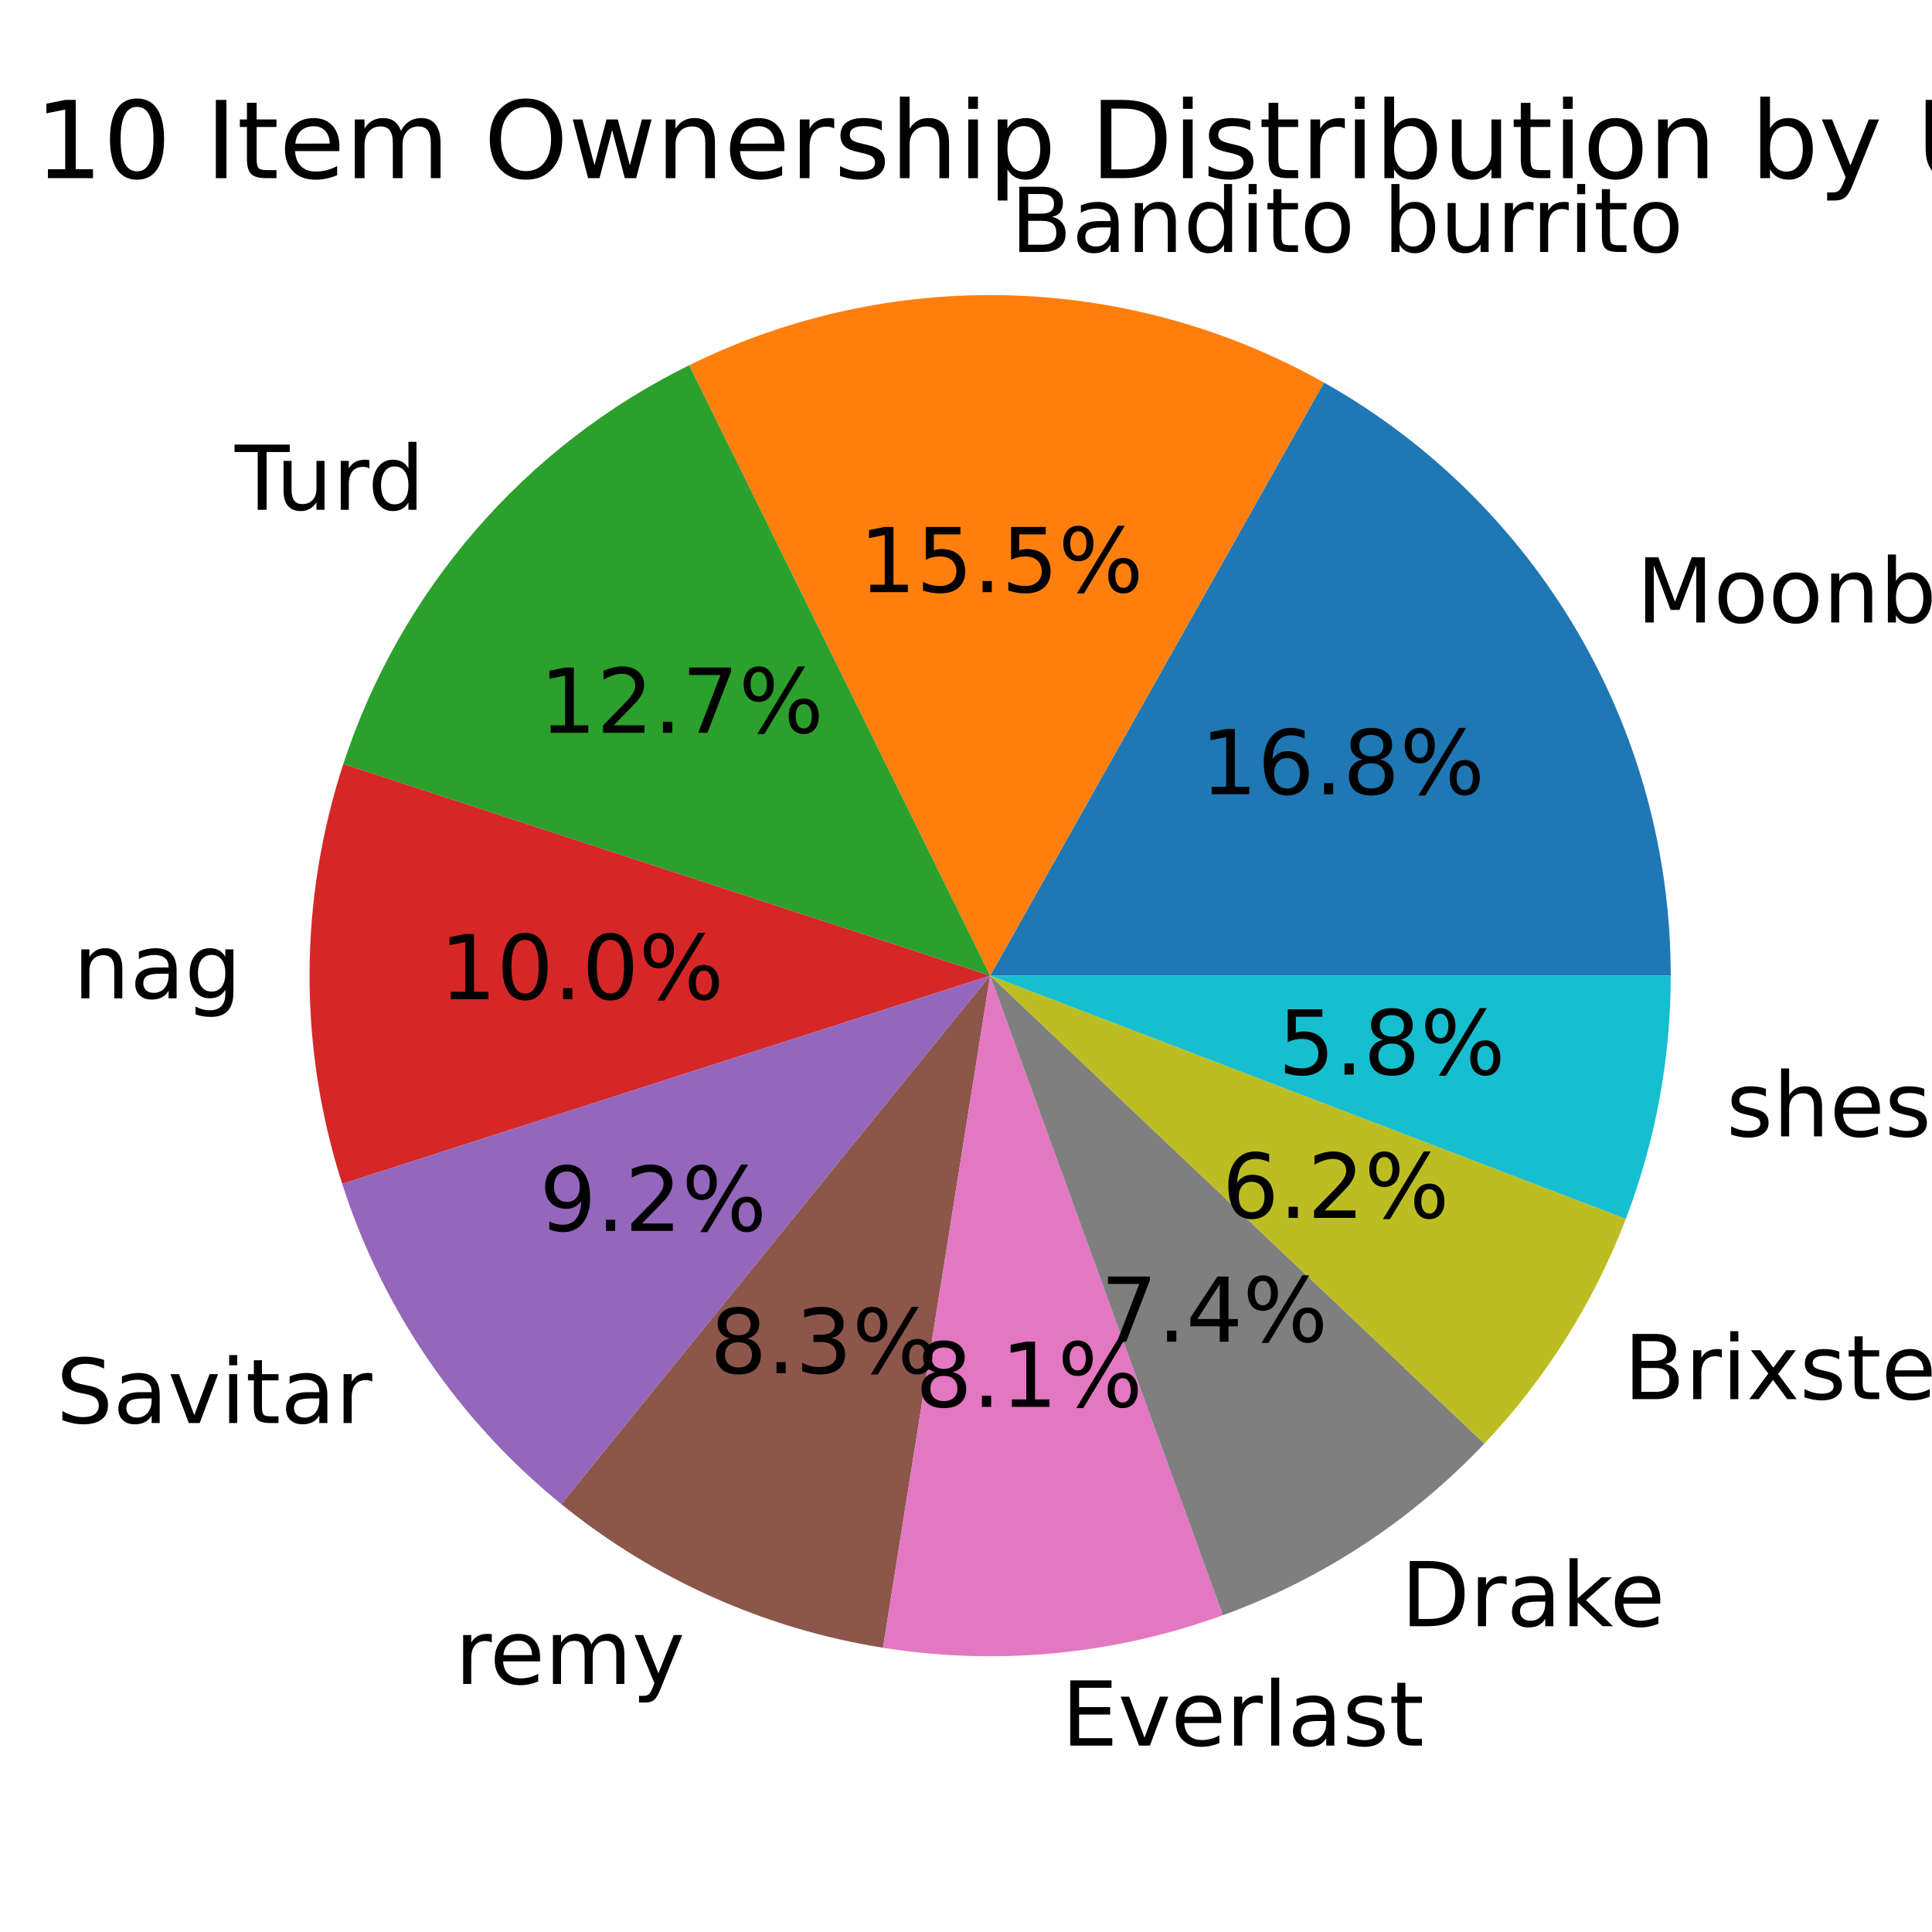
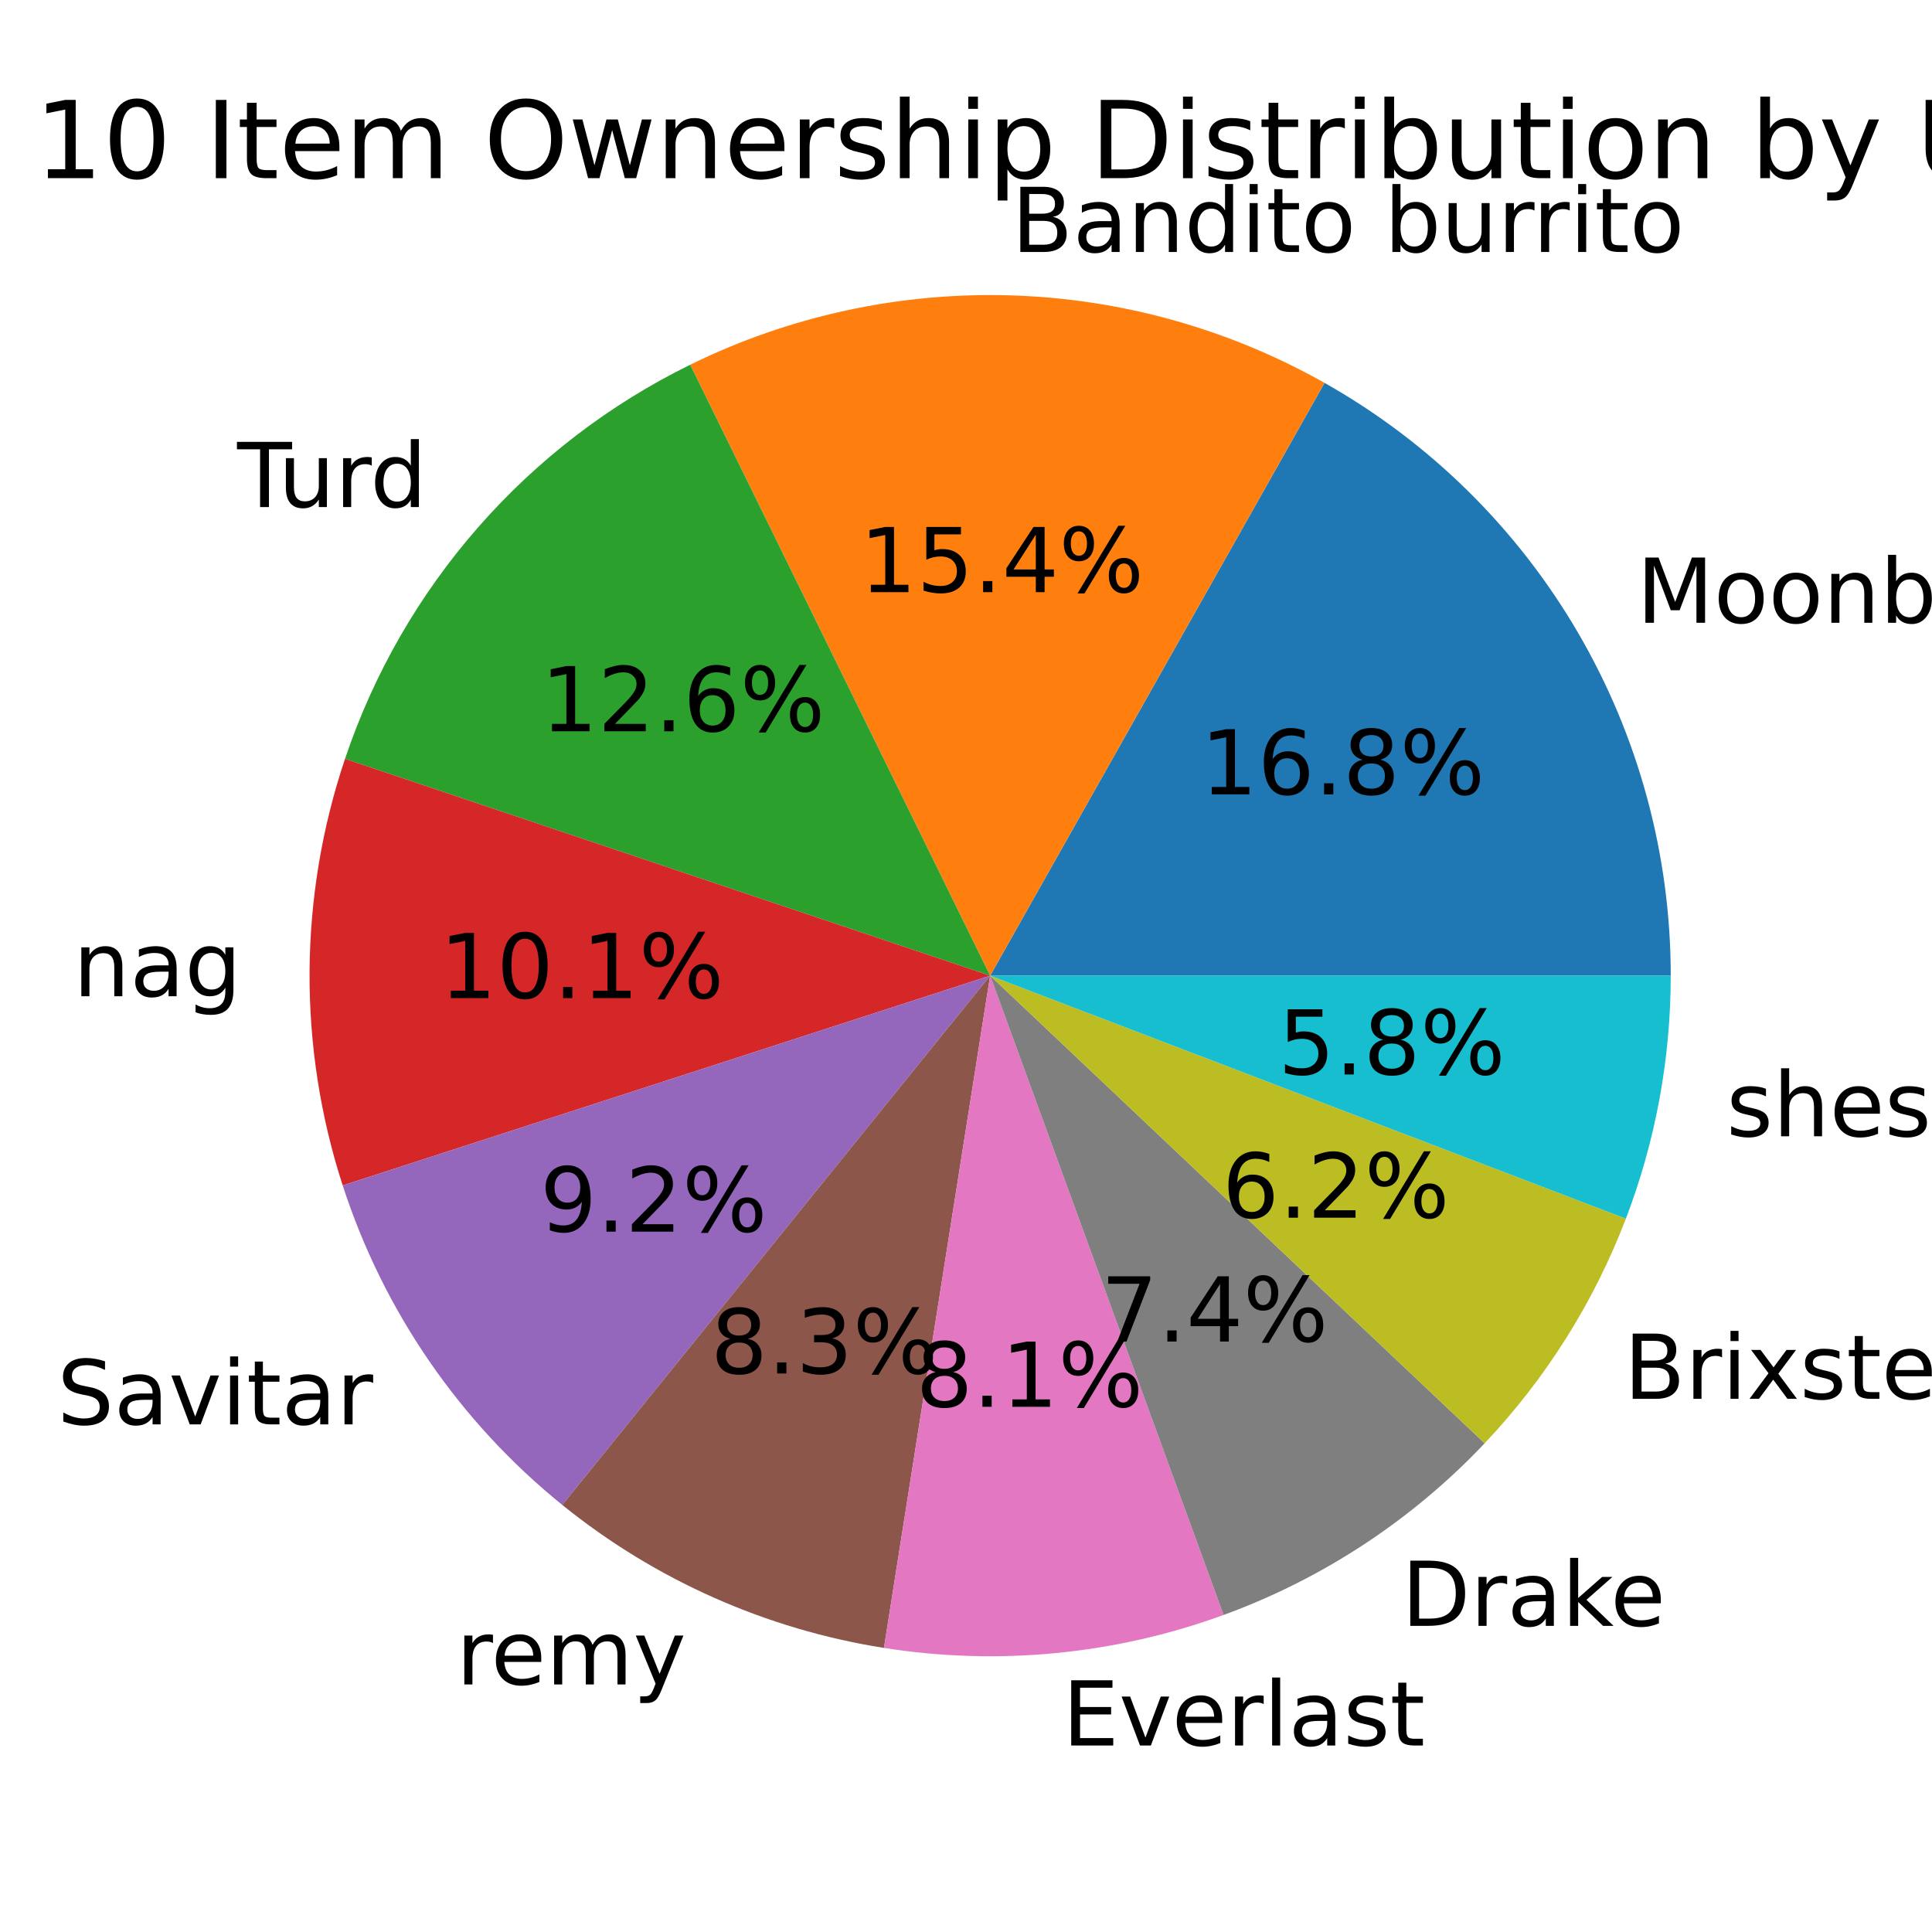
<svg xmlns="http://www.w3.org/2000/svg" xmlns:xlink="http://www.w3.org/1999/xlink" width="216pt" height="216pt" viewBox="0 0 216 216" version="1.1">
  <defs>
    <style type="text/css">*{stroke-linejoin: round; stroke-linecap: butt}</style>
  </defs>
  <g id="figure_1">
    <g id="patch_1">
      <path d="M 0 216  L 216 216  L 216 0  L 0 0  z " style="fill: #ffffff" />
    </g>
    <g id="axes_1">
      <g id="patch_2">
-         <path d="M 186.791 109.08  C 186.791 95.584 183.2 82.327 176.388 70.676  C 169.576 59.024 159.786 49.393 148.024 42.772  L 110.7 109.08  z " style="fill: #1f77b4" />
+         <path d="M 186.791 109.08  C 186.791 95.595 183.206 82.35 176.406 70.706  C 169.605 59.062 159.83 49.432 148.085 42.807  L 110.7 109.08  z " style="fill: #1f77b4" />
      </g>
      <g id="patch_3">
-         <path d="M 148.024 42.772  C 137.243 36.703 125.142 33.355 112.775 33.017  C 100.407 32.68 88.142 35.364 77.046 40.836  L 110.7 109.08  z " style="fill: #ff7f0e" />
+         <path d="M 148.085 42.807  C 137.319 36.733 125.233 33.374 112.877 33.02  C 100.52 32.667 88.262 35.329 77.166 40.777  L 110.7 109.08  z " style="fill: #ff7f0e" />
      </g>
      <g id="patch_4">
-         <path d="M 77.046 40.836  C 67.959 45.317 59.858 51.569 53.219 59.223  C 46.58 66.876 41.537 75.78 38.385 85.409  L 110.7 109.08  z " style="fill: #2ca02c" />
+         <path d="M 77.166 40.777  C 68.142 45.208 60.084 51.383 53.461 58.946  C 46.837 66.508 41.777 75.309 38.574 84.838  L 110.7 109.08  z " style="fill: #2ca02c" />
      </g>
      <g id="patch_5">
-         <path d="M 38.385 85.409  C 35.905 92.984 34.631 100.902 34.609 108.872  C 34.588 116.843 35.818 124.768 38.257 132.356  L 110.7 109.08  z " style="fill: #d62728" />
+         <path d="M 38.574 84.838  C 35.993 92.519 34.654 100.563 34.61 108.665  C 34.566 116.768 35.816 124.826 38.314 132.534  L 110.7 109.08  z " style="fill: #d62728" />
      </g>
      <g id="patch_6">
-         <path d="M 38.257 132.356  C 40.503 139.349 43.751 145.98 47.898 152.041  C 52.044 158.103 57.047 163.533 62.75 168.161  L 110.7 109.08  z " style="fill: #9467bd" />
+         <path d="M 38.314 132.534  C 40.576 139.515 43.836 146.132 47.992 152.18  C 52.149 158.227 57.159 163.642 62.865 168.255  L 110.7 109.08  z " style="fill: #9467bd" />
      </g>
      <g id="patch_7">
-         <path d="M 62.75 168.161  C 67.913 172.352 73.603 175.847 79.675 178.559  C 85.747 181.27 92.148 183.174 98.715 184.221  L 110.7 109.08  z " style="fill: #8c564b" />
+         <path d="M 62.865 168.255  C 68.032 172.432 73.724 175.914 79.795 178.612  C 85.866 181.311 92.265 183.202 98.827 184.239  L 110.7 109.08  z " style="fill: #8c564b" />
      </g>
      <g id="patch_8">
-         <path d="M 98.715 184.221  C 105.076 185.236 111.54 185.438 117.952 184.825  C 124.364 184.211 130.672 182.785 136.725 180.582  L 110.7 109.08  z " style="fill: #e377c2" />
+         <path d="M 98.827 184.239  C 105.184 185.243 111.643 185.437 118.049 184.815  C 124.454 184.194 130.755 182.762 136.8 180.554  L 110.7 109.08  z " style="fill: #e377c2" />
      </g>
      <g id="patch_9">
-         <path d="M 136.725 180.582  C 142.256 178.569 147.534 175.921 152.455 172.691  C 157.375 169.461 161.905 165.671 165.951 161.397  L 110.7 109.08  z " style="fill: #7f7f7f" />
+         <path d="M 136.8 180.554  C 142.324 178.537 147.596 175.886 152.509 172.655  C 157.423 169.424 161.945 165.634 165.986 161.361  L 110.7 109.08  z " style="fill: #7f7f7f" />
      </g>
      <g id="patch_10">
-         <path d="M 165.951 161.397  C 169.378 157.778 172.441 153.831 175.096 149.613  C 177.751 145.395 179.986 140.926 181.767 136.271  L 110.7 109.08  z " style="fill: #bcbd22" />
+         <path d="M 165.986 161.361  C 169.407 157.743 172.466 153.797 175.116 149.582  C 177.767 145.366 179.997 140.9 181.775 136.249  L 110.7 109.08  z " style="fill: #bcbd22" />
      </g>
      <g id="patch_11">
-         <path d="M 181.767 136.271  C 183.424 131.94 184.682 127.466 185.524 122.906  C 186.367 118.345 186.791 113.718 186.791 109.08  L 110.7 109.08  z " style="fill: #17becf" />
+         <path d="M 181.775 136.249  C 183.43 131.92 184.685 127.45 185.526 122.894  C 186.368 118.337 186.791 113.713 186.791 109.08  L 110.7 109.08  z " style="fill: #17becf" />
      </g>
      <g id="matplotlib.axis_1" />
      <g id="matplotlib.axis_2" />
      <g id="text_1">
-         <g transform="translate(182.957 69.59465) scale(0.1 -0.1)">
+         <g transform="translate(182.9764 69.62781) scale(0.1 -0.1)">
          <defs>
            <path id="DejaVuSans-4d" d="M 628 4666  L 1569 4666  L 2759 1491  L 3956 4666  L 4897 4666  L 4897 0  L 4281 0  L 4281 4097  L 3078 897  L 2444 897  L 1241 4097  L 1241 0  L 628 0  L 628 4666  z " transform="scale(0.015625)" />
            <path id="DejaVuSans-6f" d="M 1959 3097  Q 1497 3097 1228 2736  Q 959 2375 959 1747  Q 959 1119 1226 758  Q 1494 397 1959 397  Q 2419 397 2687 759  Q 2956 1122 2956 1747  Q 2956 2369 2687 2733  Q 2419 3097 1959 3097  z M 1959 3584  Q 2709 3584 3137 3096  Q 3566 2609 3566 1747  Q 3566 888 3137 398  Q 2709 -91 1959 -91  Q 1206 -91 779 398  Q 353 888 353 1747  Q 353 2609 779 3096  Q 1206 3584 1959 3584  z " transform="scale(0.015625)" />
            <path id="DejaVuSans-6e" d="M 3513 2113  L 3513 0  L 2938 0  L 2938 2094  Q 2938 2591 2744 2837  Q 2550 3084 2163 3084  Q 1697 3084 1428 2787  Q 1159 2491 1159 1978  L 1159 0  L 581 0  L 581 3500  L 1159 3500  L 1159 2956  Q 1366 3272 1645 3428  Q 1925 3584 2291 3584  Q 2894 3584 3203 3211  Q 3513 2838 3513 2113  z " transform="scale(0.015625)" />
            <path id="DejaVuSans-62" d="M 3116 1747  Q 3116 2381 2855 2742  Q 2594 3103 2138 3103  Q 1681 3103 1420 2742  Q 1159 2381 1159 1747  Q 1159 1113 1420 752  Q 1681 391 2138 391  Q 2594 391 2855 752  Q 3116 1113 3116 1747  z M 1159 2969  Q 1341 3281 1617 3432  Q 1894 3584 2278 3584  Q 2916 3584 3314 3078  Q 3713 2572 3713 1747  Q 3713 922 3314 415  Q 2916 -91 2278 -91  Q 1894 -91 1617 61  Q 1341 213 1159 525  L 1159 0  L 581 0  L 581 4863  L 1159 4863  L 1159 2969  z " transform="scale(0.015625)" />
            <path id="DejaVuSans-6c" d="M 603 4863  L 1178 4863  L 1178 0  L 603 0  L 603 4863  z " transform="scale(0.015625)" />
            <path id="DejaVuSans-6d" d="M 3328 2828  Q 3544 3216 3844 3400  Q 4144 3584 4550 3584  Q 5097 3584 5394 3201  Q 5691 2819 5691 2113  L 5691 0  L 5113 0  L 5113 2094  Q 5113 2597 4934 2840  Q 4756 3084 4391 3084  Q 3944 3084 3684 2787  Q 3425 2491 3425 1978  L 3425 0  L 2847 0  L 2847 2094  Q 2847 2600 2669 2842  Q 2491 3084 2119 3084  Q 1678 3084 1418 2786  Q 1159 2488 1159 1978  L 1159 0  L 581 0  L 581 3500  L 1159 3500  L 1159 2956  Q 1356 3278 1631 3431  Q 1906 3584 2284 3584  Q 2666 3584 2933 3390  Q 3200 3197 3328 2828  z " transform="scale(0.015625)" />
          </defs>
          <use xlink:href="#DejaVuSans-4d" />
          <use xlink:href="#DejaVuSans-6f" x="86.279" />
          <use xlink:href="#DejaVuSans-6f" x="147.461" />
          <use xlink:href="#DejaVuSans-6e" x="208.643" />
          <use xlink:href="#DejaVuSans-62" x="272.021" />
          <use xlink:href="#DejaVuSans-6c" x="335.498" />
          <use xlink:href="#DejaVuSans-6f" x="363.281" />
          <use xlink:href="#DejaVuSans-6f" x="424.463" />
          <use xlink:href="#DejaVuSans-6d" x="485.645" />
        </g>
      </g>
      <g id="text_2">
-         <g transform="translate(134.2293 88.7968) scale(0.1 -0.1)">
+         <g transform="translate(134.2399 88.81489) scale(0.1 -0.1)">
          <defs>
            <path id="DejaVuSans-31" d="M 794 531  L 1825 531  L 1825 4091  L 703 3866  L 703 4441  L 1819 4666  L 2450 4666  L 2450 531  L 3481 531  L 3481 0  L 794 0  L 794 531  z " transform="scale(0.015625)" />
            <path id="DejaVuSans-36" d="M 2113 2584  Q 1688 2584 1439 2293  Q 1191 2003 1191 1497  Q 1191 994 1439 701  Q 1688 409 2113 409  Q 2538 409 2786 701  Q 3034 994 3034 1497  Q 3034 2003 2786 2293  Q 2538 2584 2113 2584  z M 3366 4563  L 3366 3988  Q 3128 4100 2886 4159  Q 2644 4219 2406 4219  Q 1781 4219 1451 3797  Q 1122 3375 1075 2522  Q 1259 2794 1537 2939  Q 1816 3084 2150 3084  Q 2853 3084 3261 2657  Q 3669 2231 3669 1497  Q 3669 778 3244 343  Q 2819 -91 2113 -91  Q 1303 -91 875 529  Q 447 1150 447 2328  Q 447 3434 972 4092  Q 1497 4750 2381 4750  Q 2619 4750 2861 4703  Q 3103 4656 3366 4563  z " transform="scale(0.015625)" />
            <path id="DejaVuSans-2e" d="M 684 794  L 1344 794  L 1344 0  L 684 0  L 684 794  z " transform="scale(0.015625)" />
            <path id="DejaVuSans-38" d="M 2034 2216  Q 1584 2216 1326 1975  Q 1069 1734 1069 1313  Q 1069 891 1326 650  Q 1584 409 2034 409  Q 2484 409 2743 651  Q 3003 894 3003 1313  Q 3003 1734 2745 1975  Q 2488 2216 2034 2216  z M 1403 2484  Q 997 2584 770 2862  Q 544 3141 544 3541  Q 544 4100 942 4425  Q 1341 4750 2034 4750  Q 2731 4750 3128 4425  Q 3525 4100 3525 3541  Q 3525 3141 3298 2862  Q 3072 2584 2669 2484  Q 3125 2378 3379 2068  Q 3634 1759 3634 1313  Q 3634 634 3220 271  Q 2806 -91 2034 -91  Q 1263 -91 848 271  Q 434 634 434 1313  Q 434 1759 690 2068  Q 947 2378 1403 2484  z M 1172 3481  Q 1172 3119 1398 2916  Q 1625 2713 2034 2713  Q 2441 2713 2670 2916  Q 2900 3119 2900 3481  Q 2900 3844 2670 4047  Q 2441 4250 2034 4250  Q 1625 4250 1398 4047  Q 1172 3844 1172 3481  z " transform="scale(0.015625)" />
            <path id="DejaVuSans-25" d="M 4653 2053  Q 4381 2053 4226 1822  Q 4072 1591 4072 1178  Q 4072 772 4226 539  Q 4381 306 4653 306  Q 4919 306 5073 539  Q 5228 772 5228 1178  Q 5228 1588 5073 1820  Q 4919 2053 4653 2053  z M 4653 2450  Q 5147 2450 5437 2106  Q 5728 1763 5728 1178  Q 5728 594 5436 251  Q 5144 -91 4653 -91  Q 4153 -91 3862 251  Q 3572 594 3572 1178  Q 3572 1766 3864 2108  Q 4156 2450 4653 2450  z M 1428 4353  Q 1159 4353 1004 4120  Q 850 3888 850 3481  Q 850 3069 1003 2837  Q 1156 2606 1428 2606  Q 1700 2606 1854 2837  Q 2009 3069 2009 3481  Q 2009 3884 1853 4118  Q 1697 4353 1428 4353  z M 4250 4750  L 4750 4750  L 1831 -91  L 1331 -91  L 4250 4750  z M 1428 4750  Q 1922 4750 2215 4408  Q 2509 4066 2509 3481  Q 2509 2891 2217 2550  Q 1925 2209 1428 2209  Q 931 2209 642 2551  Q 353 2894 353 3481  Q 353 4063 643 4406  Q 934 4750 1428 4750  z " transform="scale(0.015625)" />
          </defs>
          <use xlink:href="#DejaVuSans-31" />
          <use xlink:href="#DejaVuSans-36" x="63.623" />
          <use xlink:href="#DejaVuSans-2e" x="127.246" />
          <use xlink:href="#DejaVuSans-38" x="159.033" />
          <use xlink:href="#DejaVuSans-25" x="222.656" />
        </g>
      </g>
      <g id="text_3">
-         <g transform="translate(112.9823 28.1705) scale(0.1 -0.1)">
+         <g transform="translate(113.0943 28.17363) scale(0.1 -0.1)">
          <defs>
            <path id="DejaVuSans-42" d="M 1259 2228  L 1259 519  L 2272 519  Q 2781 519 3026 730  Q 3272 941 3272 1375  Q 3272 1813 3026 2020  Q 2781 2228 2272 2228  L 1259 2228  z M 1259 4147  L 1259 2741  L 2194 2741  Q 2656 2741 2882 2914  Q 3109 3088 3109 3444  Q 3109 3797 2882 3972  Q 2656 4147 2194 4147  L 1259 4147  z M 628 4666  L 2241 4666  Q 2963 4666 3353 4366  Q 3744 4066 3744 3513  Q 3744 3084 3544 2831  Q 3344 2578 2956 2516  Q 3422 2416 3680 2098  Q 3938 1781 3938 1306  Q 3938 681 3513 340  Q 3088 0 2303 0  L 628 0  L 628 4666  z " transform="scale(0.015625)" />
            <path id="DejaVuSans-61" d="M 2194 1759  Q 1497 1759 1228 1600  Q 959 1441 959 1056  Q 959 750 1161 570  Q 1363 391 1709 391  Q 2188 391 2477 730  Q 2766 1069 2766 1631  L 2766 1759  L 2194 1759  z M 3341 1997  L 3341 0  L 2766 0  L 2766 531  Q 2569 213 2275 61  Q 1981 -91 1556 -91  Q 1019 -91 701 211  Q 384 513 384 1019  Q 384 1609 779 1909  Q 1175 2209 1959 2209  L 2766 2209  L 2766 2266  Q 2766 2663 2505 2880  Q 2244 3097 1772 3097  Q 1472 3097 1187 3025  Q 903 2953 641 2809  L 641 3341  Q 956 3463 1253 3523  Q 1550 3584 1831 3584  Q 2591 3584 2966 3190  Q 3341 2797 3341 1997  z " transform="scale(0.015625)" />
            <path id="DejaVuSans-64" d="M 2906 2969  L 2906 4863  L 3481 4863  L 3481 0  L 2906 0  L 2906 525  Q 2725 213 2448 61  Q 2172 -91 1784 -91  Q 1150 -91 751 415  Q 353 922 353 1747  Q 353 2572 751 3078  Q 1150 3584 1784 3584  Q 2172 3584 2448 3432  Q 2725 3281 2906 2969  z M 947 1747  Q 947 1113 1208 752  Q 1469 391 1925 391  Q 2381 391 2643 752  Q 2906 1113 2906 1747  Q 2906 2381 2643 2742  Q 2381 3103 1925 3103  Q 1469 3103 1208 2742  Q 947 2381 947 1747  z " transform="scale(0.015625)" />
            <path id="DejaVuSans-69" d="M 603 3500  L 1178 3500  L 1178 0  L 603 0  L 603 3500  z M 603 4863  L 1178 4863  L 1178 4134  L 603 4134  L 603 4863  z " transform="scale(0.015625)" />
            <path id="DejaVuSans-74" d="M 1172 4494  L 1172 3500  L 2356 3500  L 2356 3053  L 1172 3053  L 1172 1153  Q 1172 725 1289 603  Q 1406 481 1766 481  L 2356 481  L 2356 0  L 1766 0  Q 1100 0 847 248  Q 594 497 594 1153  L 594 3053  L 172 3053  L 172 3500  L 594 3500  L 594 4494  L 1172 4494  z " transform="scale(0.015625)" />
            <path id="DejaVuSans-20" transform="scale(0.015625)" />
            <path id="DejaVuSans-75" d="M 544 1381  L 544 3500  L 1119 3500  L 1119 1403  Q 1119 906 1312 657  Q 1506 409 1894 409  Q 2359 409 2629 706  Q 2900 1003 2900 1516  L 2900 3500  L 3475 3500  L 3475 0  L 2900 0  L 2900 538  Q 2691 219 2414 64  Q 2138 -91 1772 -91  Q 1169 -91 856 284  Q 544 659 544 1381  z M 1991 3584  L 1991 3584  z " transform="scale(0.015625)" />
            <path id="DejaVuSans-72" d="M 2631 2963  Q 2534 3019 2420 3045  Q 2306 3072 2169 3072  Q 1681 3072 1420 2755  Q 1159 2438 1159 1844  L 1159 0  L 581 0  L 581 3500  L 1159 3500  L 1159 2956  Q 1341 3275 1631 3429  Q 1922 3584 2338 3584  Q 2397 3584 2469 3576  Q 2541 3569 2628 3553  L 2631 2963  z " transform="scale(0.015625)" />
          </defs>
          <use xlink:href="#DejaVuSans-42" />
          <use xlink:href="#DejaVuSans-61" x="68.604" />
          <use xlink:href="#DejaVuSans-6e" x="129.883" />
          <use xlink:href="#DejaVuSans-64" x="193.262" />
          <use xlink:href="#DejaVuSans-69" x="256.738" />
          <use xlink:href="#DejaVuSans-74" x="284.521" />
          <use xlink:href="#DejaVuSans-6f" x="323.73" />
          <use xlink:href="#DejaVuSans-20" x="384.912" />
          <use xlink:href="#DejaVuSans-62" x="416.699" />
          <use xlink:href="#DejaVuSans-75" x="480.176" />
          <use xlink:href="#DejaVuSans-72" x="543.555" />
          <use xlink:href="#DejaVuSans-72" x="582.918" />
          <use xlink:href="#DejaVuSans-69" x="624.031" />
          <use xlink:href="#DejaVuSans-74" x="651.814" />
          <use xlink:href="#DejaVuSans-6f" x="691.023" />
        </g>
      </g>
      <g id="text_4">
-         <g transform="translate(96.06129 66.2018) scale(0.1 -0.1)">
+         <g transform="translate(96.12238 66.20351) scale(0.1 -0.1)">
          <defs>
            <path id="DejaVuSans-35" d="M 691 4666  L 3169 4666  L 3169 4134  L 1269 4134  L 1269 2991  Q 1406 3038 1543 3061  Q 1681 3084 1819 3084  Q 2600 3084 3056 2656  Q 3513 2228 3513 1497  Q 3513 744 3044 326  Q 2575 -91 1722 -91  Q 1428 -91 1123 -41  Q 819 9 494 109  L 494 744  Q 775 591 1075 516  Q 1375 441 1709 441  Q 2250 441 2565 725  Q 2881 1009 2881 1497  Q 2881 1984 2565 2268  Q 2250 2553 1709 2553  Q 1456 2553 1204 2497  Q 953 2441 691 2322  L 691 4666  z " transform="scale(0.015625)" />
+             <path id="DejaVuSans-34" d="M 2419 4116  L 825 1625  L 2419 1625  L 2419 4116  z M 2253 4666  L 3047 4666  L 3047 1625  L 3713 1625  L 3713 1100  L 3047 1100  L 3047 0  L 2419 0  L 2419 1100  L 313 1100  L 313 1709  L 2253 4666  z " transform="scale(0.015625)" />
          </defs>
          <use xlink:href="#DejaVuSans-31" />
          <use xlink:href="#DejaVuSans-35" x="63.623" />
          <use xlink:href="#DejaVuSans-2e" x="127.246" />
-           <use xlink:href="#DejaVuSans-35" x="159.033" />
+           <use xlink:href="#DejaVuSans-34" x="159.033" />
          <use xlink:href="#DejaVuSans-25" x="222.656" />
        </g>
      </g>
      <g id="text_5">
-         <g transform="translate(26.25376 56.99618) scale(0.1 -0.1)">
+         <g transform="translate(26.51938 56.69143) scale(0.1 -0.1)">
          <defs>
            <path id="DejaVuSans-54" d="M -19 4666  L 3928 4666  L 3928 4134  L 2272 4134  L 2272 0  L 1638 0  L 1638 4134  L -19 4134  L -19 4666  z " transform="scale(0.015625)" />
          </defs>
          <use xlink:href="#DejaVuSans-54" />
          <use xlink:href="#DejaVuSans-75" x="45.959" />
          <use xlink:href="#DejaVuSans-72" x="109.338" />
          <use xlink:href="#DejaVuSans-64" x="148.701" />
        </g>
      </g>
      <g id="text_6">
-         <g transform="translate(60.32783 81.9249) scale(0.1 -0.1)">
+         <g transform="translate(60.47271 81.75868) scale(0.1 -0.1)">
          <defs>
            <path id="DejaVuSans-32" d="M 1228 531  L 3431 531  L 3431 0  L 469 0  L 469 531  Q 828 903 1448 1529  Q 2069 2156 2228 2338  Q 2531 2678 2651 2914  Q 2772 3150 2772 3378  Q 2772 3750 2511 3984  Q 2250 4219 1831 4219  Q 1534 4219 1204 4116  Q 875 4013 500 3803  L 500 4441  Q 881 4594 1212 4672  Q 1544 4750 1819 4750  Q 2544 4750 2975 4387  Q 3406 4025 3406 3419  Q 3406 3131 3298 2873  Q 3191 2616 2906 2266  Q 2828 2175 2409 1742  Q 1991 1309 1228 531  z " transform="scale(0.015625)" />
-             <path id="DejaVuSans-37" d="M 525 4666  L 3525 4666  L 3525 4397  L 1831 0  L 1172 0  L 2766 4134  L 525 4134  L 525 4666  z " transform="scale(0.015625)" />
          </defs>
          <use xlink:href="#DejaVuSans-31" />
          <use xlink:href="#DejaVuSans-32" x="63.623" />
          <use xlink:href="#DejaVuSans-2e" x="127.246" />
-           <use xlink:href="#DejaVuSans-37" x="159.033" />
+           <use xlink:href="#DejaVuSans-36" x="159.033" />
          <use xlink:href="#DejaVuSans-25" x="222.656" />
        </g>
      </g>
      <g id="text_7">
-         <g transform="translate(8.186249 111.6111) scale(0.1 -0.1)">
+         <g transform="translate(8.18718 111.3833) scale(0.1 -0.1)">
          <defs>
            <path id="DejaVuSans-67" d="M 2906 1791  Q 2906 2416 2648 2759  Q 2391 3103 1925 3103  Q 1463 3103 1205 2759  Q 947 2416 947 1791  Q 947 1169 1205 825  Q 1463 481 1925 481  Q 2391 481 2648 825  Q 2906 1169 2906 1791  z M 3481 434  Q 3481 -459 3084 -895  Q 2688 -1331 1869 -1331  Q 1566 -1331 1297 -1286  Q 1028 -1241 775 -1147  L 775 -588  Q 1028 -725 1275 -790  Q 1522 -856 1778 -856  Q 2344 -856 2625 -561  Q 2906 -266 2906 331  L 2906 616  Q 2728 306 2450 153  Q 2172 0 1784 0  Q 1141 0 747 490  Q 353 981 353 1791  Q 353 2603 747 3093  Q 1141 3584 1784 3584  Q 2172 3584 2450 3431  Q 2728 3278 2906 2969  L 2906 3500  L 3481 3500  L 3481 434  z " transform="scale(0.015625)" />
          </defs>
          <use xlink:href="#DejaVuSans-6e" />
          <use xlink:href="#DejaVuSans-61" x="63.379" />
          <use xlink:href="#DejaVuSans-67" x="124.658" />
        </g>
      </g>
      <g id="text_8">
-         <g transform="translate(49.16203 111.7149) scale(0.1 -0.1)">
+         <g transform="translate(49.16254 111.5906) scale(0.1 -0.1)">
          <defs>
            <path id="DejaVuSans-30" d="M 2034 4250  Q 1547 4250 1301 3770  Q 1056 3291 1056 2328  Q 1056 1369 1301 889  Q 1547 409 2034 409  Q 2525 409 2770 889  Q 3016 1369 3016 2328  Q 3016 3291 2770 3770  Q 2525 4250 2034 4250  z M 2034 4750  Q 2819 4750 3233 4129  Q 3647 3509 3647 2328  Q 3647 1150 3233 529  Q 2819 -91 2034 -91  Q 1250 -91 836 529  Q 422 1150 422 2328  Q 422 3509 836 4129  Q 1250 4750 2034 4750  z " transform="scale(0.015625)" />
          </defs>
          <use xlink:href="#DejaVuSans-31" />
          <use xlink:href="#DejaVuSans-30" x="63.623" />
          <use xlink:href="#DejaVuSans-2e" x="127.246" />
-           <use xlink:href="#DejaVuSans-30" x="159.033" />
+           <use xlink:href="#DejaVuSans-31" x="159.033" />
          <use xlink:href="#DejaVuSans-25" x="222.656" />
        </g>
      </g>
      <g id="text_9">
-         <g transform="translate(6.28456 159.097) scale(0.1 -0.1)">
+         <g transform="translate(6.388897 159.2491) scale(0.1 -0.1)">
          <defs>
            <path id="DejaVuSans-53" d="M 3425 4513  L 3425 3897  Q 3066 4069 2747 4153  Q 2428 4238 2131 4238  Q 1616 4238 1336 4038  Q 1056 3838 1056 3469  Q 1056 3159 1242 3001  Q 1428 2844 1947 2747  L 2328 2669  Q 3034 2534 3370 2195  Q 3706 1856 3706 1288  Q 3706 609 3251 259  Q 2797 -91 1919 -91  Q 1588 -91 1214 -16  Q 841 59 441 206  L 441 856  Q 825 641 1194 531  Q 1563 422 1919 422  Q 2459 422 2753 634  Q 3047 847 3047 1241  Q 3047 1584 2836 1778  Q 2625 1972 2144 2069  L 1759 2144  Q 1053 2284 737 2584  Q 422 2884 422 3419  Q 422 4038 858 4394  Q 1294 4750 2059 4750  Q 2388 4750 2728 4690  Q 3069 4631 3425 4513  z " transform="scale(0.015625)" />
            <path id="DejaVuSans-76" d="M 191 3500  L 800 3500  L 1894 563  L 2988 3500  L 3597 3500  L 2284 0  L 1503 0  L 191 3500  z " transform="scale(0.015625)" />
          </defs>
          <use xlink:href="#DejaVuSans-53" />
          <use xlink:href="#DejaVuSans-61" x="63.477" />
          <use xlink:href="#DejaVuSans-76" x="124.756" />
          <use xlink:href="#DejaVuSans-69" x="183.936" />
          <use xlink:href="#DejaVuSans-74" x="211.719" />
          <use xlink:href="#DejaVuSans-61" x="250.928" />
          <use xlink:href="#DejaVuSans-72" x="312.207" />
        </g>
      </g>
      <g id="text_10">
-         <g transform="translate(60.31622 137.6162) scale(0.1 -0.1)">
+         <g transform="translate(60.37313 137.6992) scale(0.1 -0.1)">
          <defs>
            <path id="DejaVuSans-39" d="M 703 97  L 703 672  Q 941 559 1184 500  Q 1428 441 1663 441  Q 2288 441 2617 861  Q 2947 1281 2994 2138  Q 2813 1869 2534 1725  Q 2256 1581 1919 1581  Q 1219 1581 811 2004  Q 403 2428 403 3163  Q 403 3881 828 4315  Q 1253 4750 1959 4750  Q 2769 4750 3195 4129  Q 3622 3509 3622 2328  Q 3622 1225 3098 567  Q 2575 -91 1691 -91  Q 1453 -91 1209 -44  Q 966 3 703 97  z M 1959 2075  Q 2384 2075 2632 2365  Q 2881 2656 2881 3163  Q 2881 3666 2632 3958  Q 2384 4250 1959 4250  Q 1534 4250 1286 3958  Q 1038 3666 1038 3163  Q 1038 2656 1286 2365  Q 1534 2075 1959 2075  z " transform="scale(0.015625)" />
          </defs>
          <use xlink:href="#DejaVuSans-39" />
          <use xlink:href="#DejaVuSans-2e" x="63.623" />
          <use xlink:href="#DejaVuSans-32" x="95.41" />
          <use xlink:href="#DejaVuSans-25" x="159.033" />
        </g>
      </g>
      <g id="text_11">
-         <g transform="translate(50.87432 188.2659) scale(0.1 -0.1)">
+         <g transform="translate(51.00632 188.3248) scale(0.1 -0.1)">
          <defs>
            <path id="DejaVuSans-65" d="M 3597 1894  L 3597 1613  L 953 1613  Q 991 1019 1311 708  Q 1631 397 2203 397  Q 2534 397 2845 478  Q 3156 559 3463 722  L 3463 178  Q 3153 47 2828 -22  Q 2503 -91 2169 -91  Q 1331 -91 842 396  Q 353 884 353 1716  Q 353 2575 817 3079  Q 1281 3584 2069 3584  Q 2775 3584 3186 3129  Q 3597 2675 3597 1894  z M 3022 2063  Q 3016 2534 2758 2815  Q 2500 3097 2075 3097  Q 1594 3097 1305 2825  Q 1016 2553 972 2059  L 3022 2063  z " transform="scale(0.015625)" />
            <path id="DejaVuSans-79" d="M 2059 -325  Q 1816 -950 1584 -1140  Q 1353 -1331 966 -1331  L 506 -1331  L 506 -850  L 844 -850  Q 1081 -850 1212 -737  Q 1344 -625 1503 -206  L 1606 56  L 191 3500  L 800 3500  L 1894 763  L 2988 3500  L 3597 3500  L 2059 -325  z " transform="scale(0.015625)" />
          </defs>
          <use xlink:href="#DejaVuSans-72" />
          <use xlink:href="#DejaVuSans-65" x="38.863" />
          <use xlink:href="#DejaVuSans-6d" x="100.387" />
          <use xlink:href="#DejaVuSans-79" x="197.799" />
        </g>
      </g>
      <g id="text_12">
-         <g transform="translate(79.38279 153.5266) scale(0.1 -0.1)">
+         <g transform="translate(79.4548 153.5587) scale(0.1 -0.1)">
          <defs>
            <path id="DejaVuSans-33" d="M 2597 2516  Q 3050 2419 3304 2112  Q 3559 1806 3559 1356  Q 3559 666 3084 287  Q 2609 -91 1734 -91  Q 1441 -91 1130 -33  Q 819 25 488 141  L 488 750  Q 750 597 1062 519  Q 1375 441 1716 441  Q 2309 441 2620 675  Q 2931 909 2931 1356  Q 2931 1769 2642 2001  Q 2353 2234 1838 2234  L 1294 2234  L 1294 2753  L 1863 2753  Q 2328 2753 2575 2939  Q 2822 3125 2822 3475  Q 2822 3834 2567 4026  Q 2313 4219 1838 4219  Q 1578 4219 1281 4162  Q 984 4106 628 3988  L 628 4550  Q 988 4650 1302 4700  Q 1616 4750 1894 4750  Q 2613 4750 3031 4423  Q 3450 4097 3450 3541  Q 3450 3153 3228 2886  Q 3006 2619 2597 2516  z " transform="scale(0.015625)" />
          </defs>
          <use xlink:href="#DejaVuSans-38" />
          <use xlink:href="#DejaVuSans-2e" x="63.623" />
          <use xlink:href="#DejaVuSans-33" x="95.41" />
          <use xlink:href="#DejaVuSans-25" x="159.033" />
        </g>
      </g>
      <g id="text_13">
-         <g transform="translate(118.6768 195.1584) scale(0.1 -0.1)">
+         <g transform="translate(118.7834 195.1481) scale(0.1 -0.1)">
          <defs>
            <path id="DejaVuSans-45" d="M 628 4666  L 3578 4666  L 3578 4134  L 1259 4134  L 1259 2753  L 3481 2753  L 3481 2222  L 1259 2222  L 1259 531  L 3634 531  L 3634 0  L 628 0  L 628 4666  z " transform="scale(0.015625)" />
            <path id="DejaVuSans-73" d="M 2834 3397  L 2834 2853  Q 2591 2978 2328 3040  Q 2066 3103 1784 3103  Q 1356 3103 1142 2972  Q 928 2841 928 2578  Q 928 2378 1081 2264  Q 1234 2150 1697 2047  L 1894 2003  Q 2506 1872 2764 1633  Q 3022 1394 3022 966  Q 3022 478 2636 193  Q 2250 -91 1575 -91  Q 1294 -91 989 -36  Q 684 19 347 128  L 347 722  Q 666 556 975 473  Q 1284 391 1588 391  Q 1994 391 2212 530  Q 2431 669 2431 922  Q 2431 1156 2273 1281  Q 2116 1406 1581 1522  L 1381 1569  Q 847 1681 609 1914  Q 372 2147 372 2553  Q 372 3047 722 3315  Q 1072 3584 1716 3584  Q 2034 3584 2315 3537  Q 2597 3491 2834 3397  z " transform="scale(0.015625)" />
          </defs>
          <use xlink:href="#DejaVuSans-45" />
          <use xlink:href="#DejaVuSans-76" x="63.184" />
          <use xlink:href="#DejaVuSans-65" x="122.363" />
          <use xlink:href="#DejaVuSans-72" x="183.887" />
          <use xlink:href="#DejaVuSans-6c" x="225" />
          <use xlink:href="#DejaVuSans-61" x="252.783" />
          <use xlink:href="#DejaVuSans-73" x="314.062" />
          <use xlink:href="#DejaVuSans-74" x="366.162" />
        </g>
      </g>
      <g id="text_14">
-         <g transform="translate(102.3487 157.2861) scale(0.1 -0.1)">
+         <g transform="translate(102.4068 157.2805) scale(0.1 -0.1)">
          <use xlink:href="#DejaVuSans-38" />
          <use xlink:href="#DejaVuSans-2e" x="63.623" />
          <use xlink:href="#DejaVuSans-31" x="95.41" />
          <use xlink:href="#DejaVuSans-25" x="159.033" />
        </g>
      </g>
      <g id="text_15">
-         <g transform="translate(156.6303 181.8115) scale(0.1 -0.1)">
+         <g transform="translate(156.6904 181.772) scale(0.1 -0.1)">
          <defs>
            <path id="DejaVuSans-44" d="M 1259 4147  L 1259 519  L 2022 519  Q 2988 519 3436 956  Q 3884 1394 3884 2338  Q 3884 3275 3436 3711  Q 2988 4147 2022 4147  L 1259 4147  z M 628 4666  L 1925 4666  Q 3281 4666 3915 4102  Q 4550 3538 4550 2338  Q 4550 1131 3912 565  Q 3275 0 1925 0  L 628 0  L 628 4666  z " transform="scale(0.015625)" />
            <path id="DejaVuSans-6b" d="M 581 4863  L 1159 4863  L 1159 1991  L 2875 3500  L 3609 3500  L 1753 1863  L 3688 0  L 2938 0  L 1159 1709  L 1159 0  L 581 0  L 581 4863  z " transform="scale(0.015625)" />
          </defs>
          <use xlink:href="#DejaVuSans-44" />
          <use xlink:href="#DejaVuSans-72" x="77.002" />
          <use xlink:href="#DejaVuSans-61" x="118.115" />
          <use xlink:href="#DejaVuSans-6b" x="179.395" />
          <use xlink:href="#DejaVuSans-65" x="233.68" />
        </g>
      </g>
      <g id="text_16">
-         <g transform="translate(123.0506 150.006) scale(0.1 -0.1)">
-           <defs>
-             <path id="DejaVuSans-34" d="M 2419 4116  L 825 1625  L 2419 1625  L 2419 4116  z M 2253 4666  L 3047 4666  L 3047 1625  L 3713 1625  L 3713 1100  L 3047 1100  L 3047 0  L 2419 0  L 2419 1100  L 313 1100  L 313 1709  L 2253 4666  z " transform="scale(0.015625)" />
+         <g transform="translate(123.0833 149.9845) scale(0.1 -0.1)">
+           <defs>
+             <path id="DejaVuSans-37" d="M 525 4666  L 3525 4666  L 3525 4397  L 1831 0  L 1172 0  L 2766 4134  L 525 4134  L 525 4666  z " transform="scale(0.015625)" />
          </defs>
          <use xlink:href="#DejaVuSans-37" />
          <use xlink:href="#DejaVuSans-2e" x="63.623" />
          <use xlink:href="#DejaVuSans-34" x="95.41" />
          <use xlink:href="#DejaVuSans-25" x="159.033" />
        </g>
      </g>
      <g id="text_17">
-         <g transform="translate(181.5361 156.4257) scale(0.1 -0.1)">
+         <g transform="translate(181.5578 156.3912) scale(0.1 -0.1)">
          <defs>
            <path id="DejaVuSans-78" d="M 3513 3500  L 2247 1797  L 3578 0  L 2900 0  L 1881 1375  L 863 0  L 184 0  L 1544 1831  L 300 3500  L 978 3500  L 1906 2253  L 2834 3500  L 3513 3500  z " transform="scale(0.015625)" />
          </defs>
          <use xlink:href="#DejaVuSans-42" />
          <use xlink:href="#DejaVuSans-72" x="68.604" />
          <use xlink:href="#DejaVuSans-69" x="109.717" />
          <use xlink:href="#DejaVuSans-78" x="137.5" />
          <use xlink:href="#DejaVuSans-73" x="196.68" />
          <use xlink:href="#DejaVuSans-74" x="248.779" />
          <use xlink:href="#DejaVuSans-65" x="287.988" />
          <use xlink:href="#DejaVuSans-72" x="349.512" />
        </g>
      </g>
      <g id="text_18">
-         <g transform="translate(136.6355 136.1592) scale(0.1 -0.1)">
+         <g transform="translate(136.6474 136.1403) scale(0.1 -0.1)">
          <use xlink:href="#DejaVuSans-36" />
          <use xlink:href="#DejaVuSans-2e" x="63.623" />
          <use xlink:href="#DejaVuSans-32" x="95.41" />
          <use xlink:href="#DejaVuSans-25" x="159.033" />
        </g>
      </g>
      <g id="text_19">
-         <g transform="translate(193.0067 127.0476) scale(0.1 -0.1)">
+         <g transform="translate(193.0092 127.0346) scale(0.1 -0.1)">
          <defs>
            <path id="DejaVuSans-68" d="M 3513 2113  L 3513 0  L 2938 0  L 2938 2094  Q 2938 2591 2744 2837  Q 2550 3084 2163 3084  Q 1697 3084 1428 2787  Q 1159 2491 1159 1978  L 1159 0  L 581 0  L 581 4863  L 1159 4863  L 1159 2956  Q 1366 3272 1645 3428  Q 1925 3584 2291 3584  Q 2894 3584 3203 3211  Q 3513 2838 3513 2113  z " transform="scale(0.015625)" />
          </defs>
          <use xlink:href="#DejaVuSans-73" />
          <use xlink:href="#DejaVuSans-68" x="52.1" />
          <use xlink:href="#DejaVuSans-65" x="115.479" />
          <use xlink:href="#DejaVuSans-73" x="177.002" />
          <use xlink:href="#DejaVuSans-6b" x="229.102" />
          <use xlink:href="#DejaVuSans-69" x="287.012" />
          <use xlink:href="#DejaVuSans-74" x="314.795" />
        </g>
      </g>
      <g id="text_20">
-         <g transform="translate(142.8922 120.1348) scale(0.1 -0.1)">
+         <g transform="translate(142.8936 120.1277) scale(0.1 -0.1)">
          <use xlink:href="#DejaVuSans-35" />
          <use xlink:href="#DejaVuSans-2e" x="63.623" />
          <use xlink:href="#DejaVuSans-38" x="95.41" />
          <use xlink:href="#DejaVuSans-25" x="159.033" />
        </g>
      </g>
      <g id="text_21">
        <g transform="translate(-20.19281 19.92) scale(0.12 -0.12)">
          <defs>
            <path id="DejaVuSans-70" d="M 1159 525  L 1159 -1331  L 581 -1331  L 581 3500  L 1159 3500  L 1159 2969  Q 1341 3281 1617 3432  Q 1894 3584 2278 3584  Q 2916 3584 3314 3078  Q 3713 2572 3713 1747  Q 3713 922 3314 415  Q 2916 -91 2278 -91  Q 1894 -91 1617 61  Q 1341 213 1159 525  z M 3116 1747  Q 3116 2381 2855 2742  Q 2594 3103 2138 3103  Q 1681 3103 1420 2742  Q 1159 2381 1159 1747  Q 1159 1113 1420 752  Q 1681 391 2138 391  Q 2594 391 2855 752  Q 3116 1113 3116 1747  z " transform="scale(0.015625)" />
            <path id="DejaVuSans-49" d="M 628 4666  L 1259 4666  L 1259 0  L 628 0  L 628 4666  z " transform="scale(0.015625)" />
            <path id="DejaVuSans-4f" d="M 2522 4238  Q 1834 4238 1429 3725  Q 1025 3213 1025 2328  Q 1025 1447 1429 934  Q 1834 422 2522 422  Q 3209 422 3611 934  Q 4013 1447 4013 2328  Q 4013 3213 3611 3725  Q 3209 4238 2522 4238  z M 2522 4750  Q 3503 4750 4090 4092  Q 4678 3434 4678 2328  Q 4678 1225 4090 567  Q 3503 -91 2522 -91  Q 1538 -91 948 565  Q 359 1222 359 2328  Q 359 3434 948 4092  Q 1538 4750 2522 4750  z " transform="scale(0.015625)" />
            <path id="DejaVuSans-77" d="M 269 3500  L 844 3500  L 1563 769  L 2278 3500  L 2956 3500  L 3675 769  L 4391 3500  L 4966 3500  L 4050 0  L 3372 0  L 2619 2869  L 1863 0  L 1184 0  L 269 3500  z " transform="scale(0.015625)" />
            <path id="DejaVuSans-55" d="M 556 4666  L 1191 4666  L 1191 1831  Q 1191 1081 1462 751  Q 1734 422 2344 422  Q 2950 422 3222 751  Q 3494 1081 3494 1831  L 3494 4666  L 4128 4666  L 4128 1753  Q 4128 841 3676 375  Q 3225 -91 2344 -91  Q 1459 -91 1007 375  Q 556 841 556 1753  L 556 4666  z " transform="scale(0.015625)" />
          </defs>
          <use xlink:href="#DejaVuSans-54" />
          <use xlink:href="#DejaVuSans-6f" x="44.084" />
          <use xlink:href="#DejaVuSans-70" x="105.266" />
          <use xlink:href="#DejaVuSans-20" x="168.742" />
          <use xlink:href="#DejaVuSans-31" x="200.529" />
          <use xlink:href="#DejaVuSans-30" x="264.152" />
          <use xlink:href="#DejaVuSans-20" x="327.775" />
          <use xlink:href="#DejaVuSans-49" x="359.562" />
          <use xlink:href="#DejaVuSans-74" x="389.055" />
          <use xlink:href="#DejaVuSans-65" x="428.264" />
          <use xlink:href="#DejaVuSans-6d" x="489.787" />
          <use xlink:href="#DejaVuSans-20" x="587.199" />
          <use xlink:href="#DejaVuSans-4f" x="618.986" />
          <use xlink:href="#DejaVuSans-77" x="697.697" />
          <use xlink:href="#DejaVuSans-6e" x="779.484" />
          <use xlink:href="#DejaVuSans-65" x="842.863" />
          <use xlink:href="#DejaVuSans-72" x="904.387" />
          <use xlink:href="#DejaVuSans-73" x="945.5" />
          <use xlink:href="#DejaVuSans-68" x="997.6" />
          <use xlink:href="#DejaVuSans-69" x="1060.979" />
          <use xlink:href="#DejaVuSans-70" x="1088.762" />
          <use xlink:href="#DejaVuSans-20" x="1152.238" />
          <use xlink:href="#DejaVuSans-44" x="1184.025" />
          <use xlink:href="#DejaVuSans-69" x="1261.027" />
          <use xlink:href="#DejaVuSans-73" x="1288.811" />
          <use xlink:href="#DejaVuSans-74" x="1340.91" />
          <use xlink:href="#DejaVuSans-72" x="1380.119" />
          <use xlink:href="#DejaVuSans-69" x="1421.232" />
          <use xlink:href="#DejaVuSans-62" x="1449.016" />
          <use xlink:href="#DejaVuSans-75" x="1512.492" />
          <use xlink:href="#DejaVuSans-74" x="1575.871" />
          <use xlink:href="#DejaVuSans-69" x="1615.08" />
          <use xlink:href="#DejaVuSans-6f" x="1642.863" />
          <use xlink:href="#DejaVuSans-6e" x="1704.045" />
          <use xlink:href="#DejaVuSans-20" x="1767.424" />
          <use xlink:href="#DejaVuSans-62" x="1799.211" />
          <use xlink:href="#DejaVuSans-79" x="1862.688" />
          <use xlink:href="#DejaVuSans-20" x="1921.867" />
          <use xlink:href="#DejaVuSans-55" x="1953.654" />
          <use xlink:href="#DejaVuSans-73" x="2026.848" />
          <use xlink:href="#DejaVuSans-65" x="2078.947" />
          <use xlink:href="#DejaVuSans-72" x="2140.471" />
        </g>
      </g>
    </g>
  </g>
</svg>
